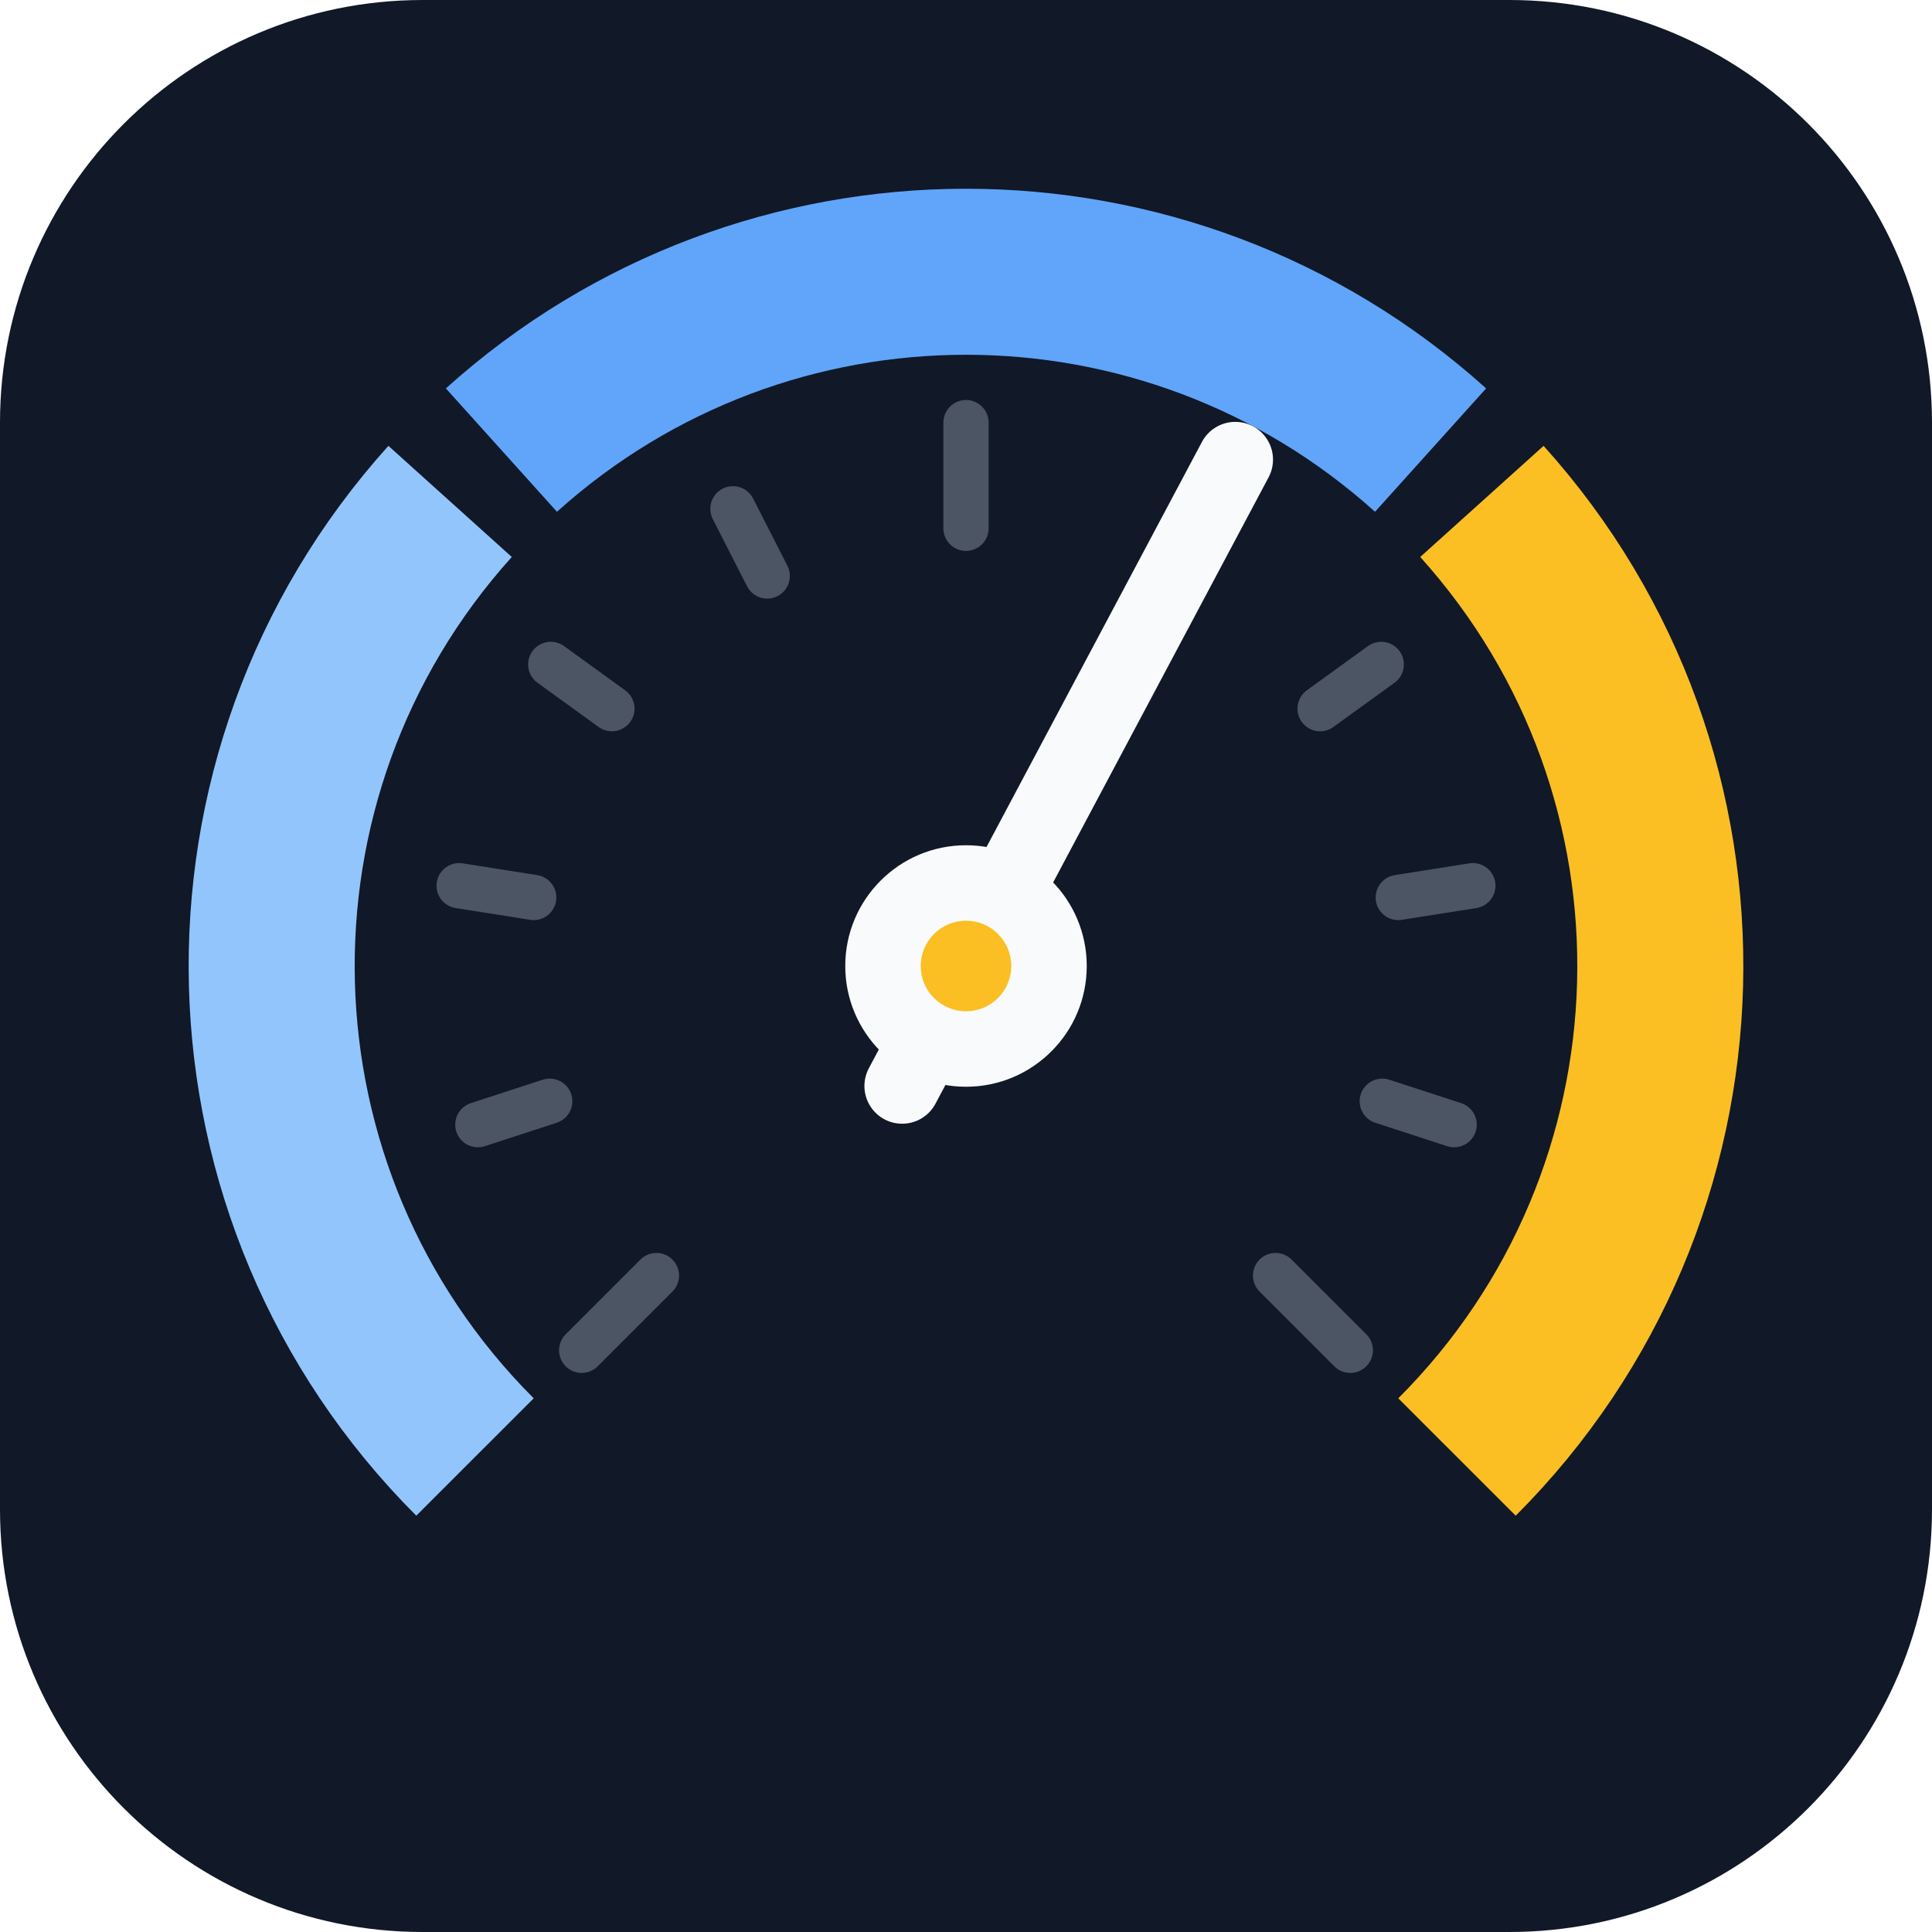
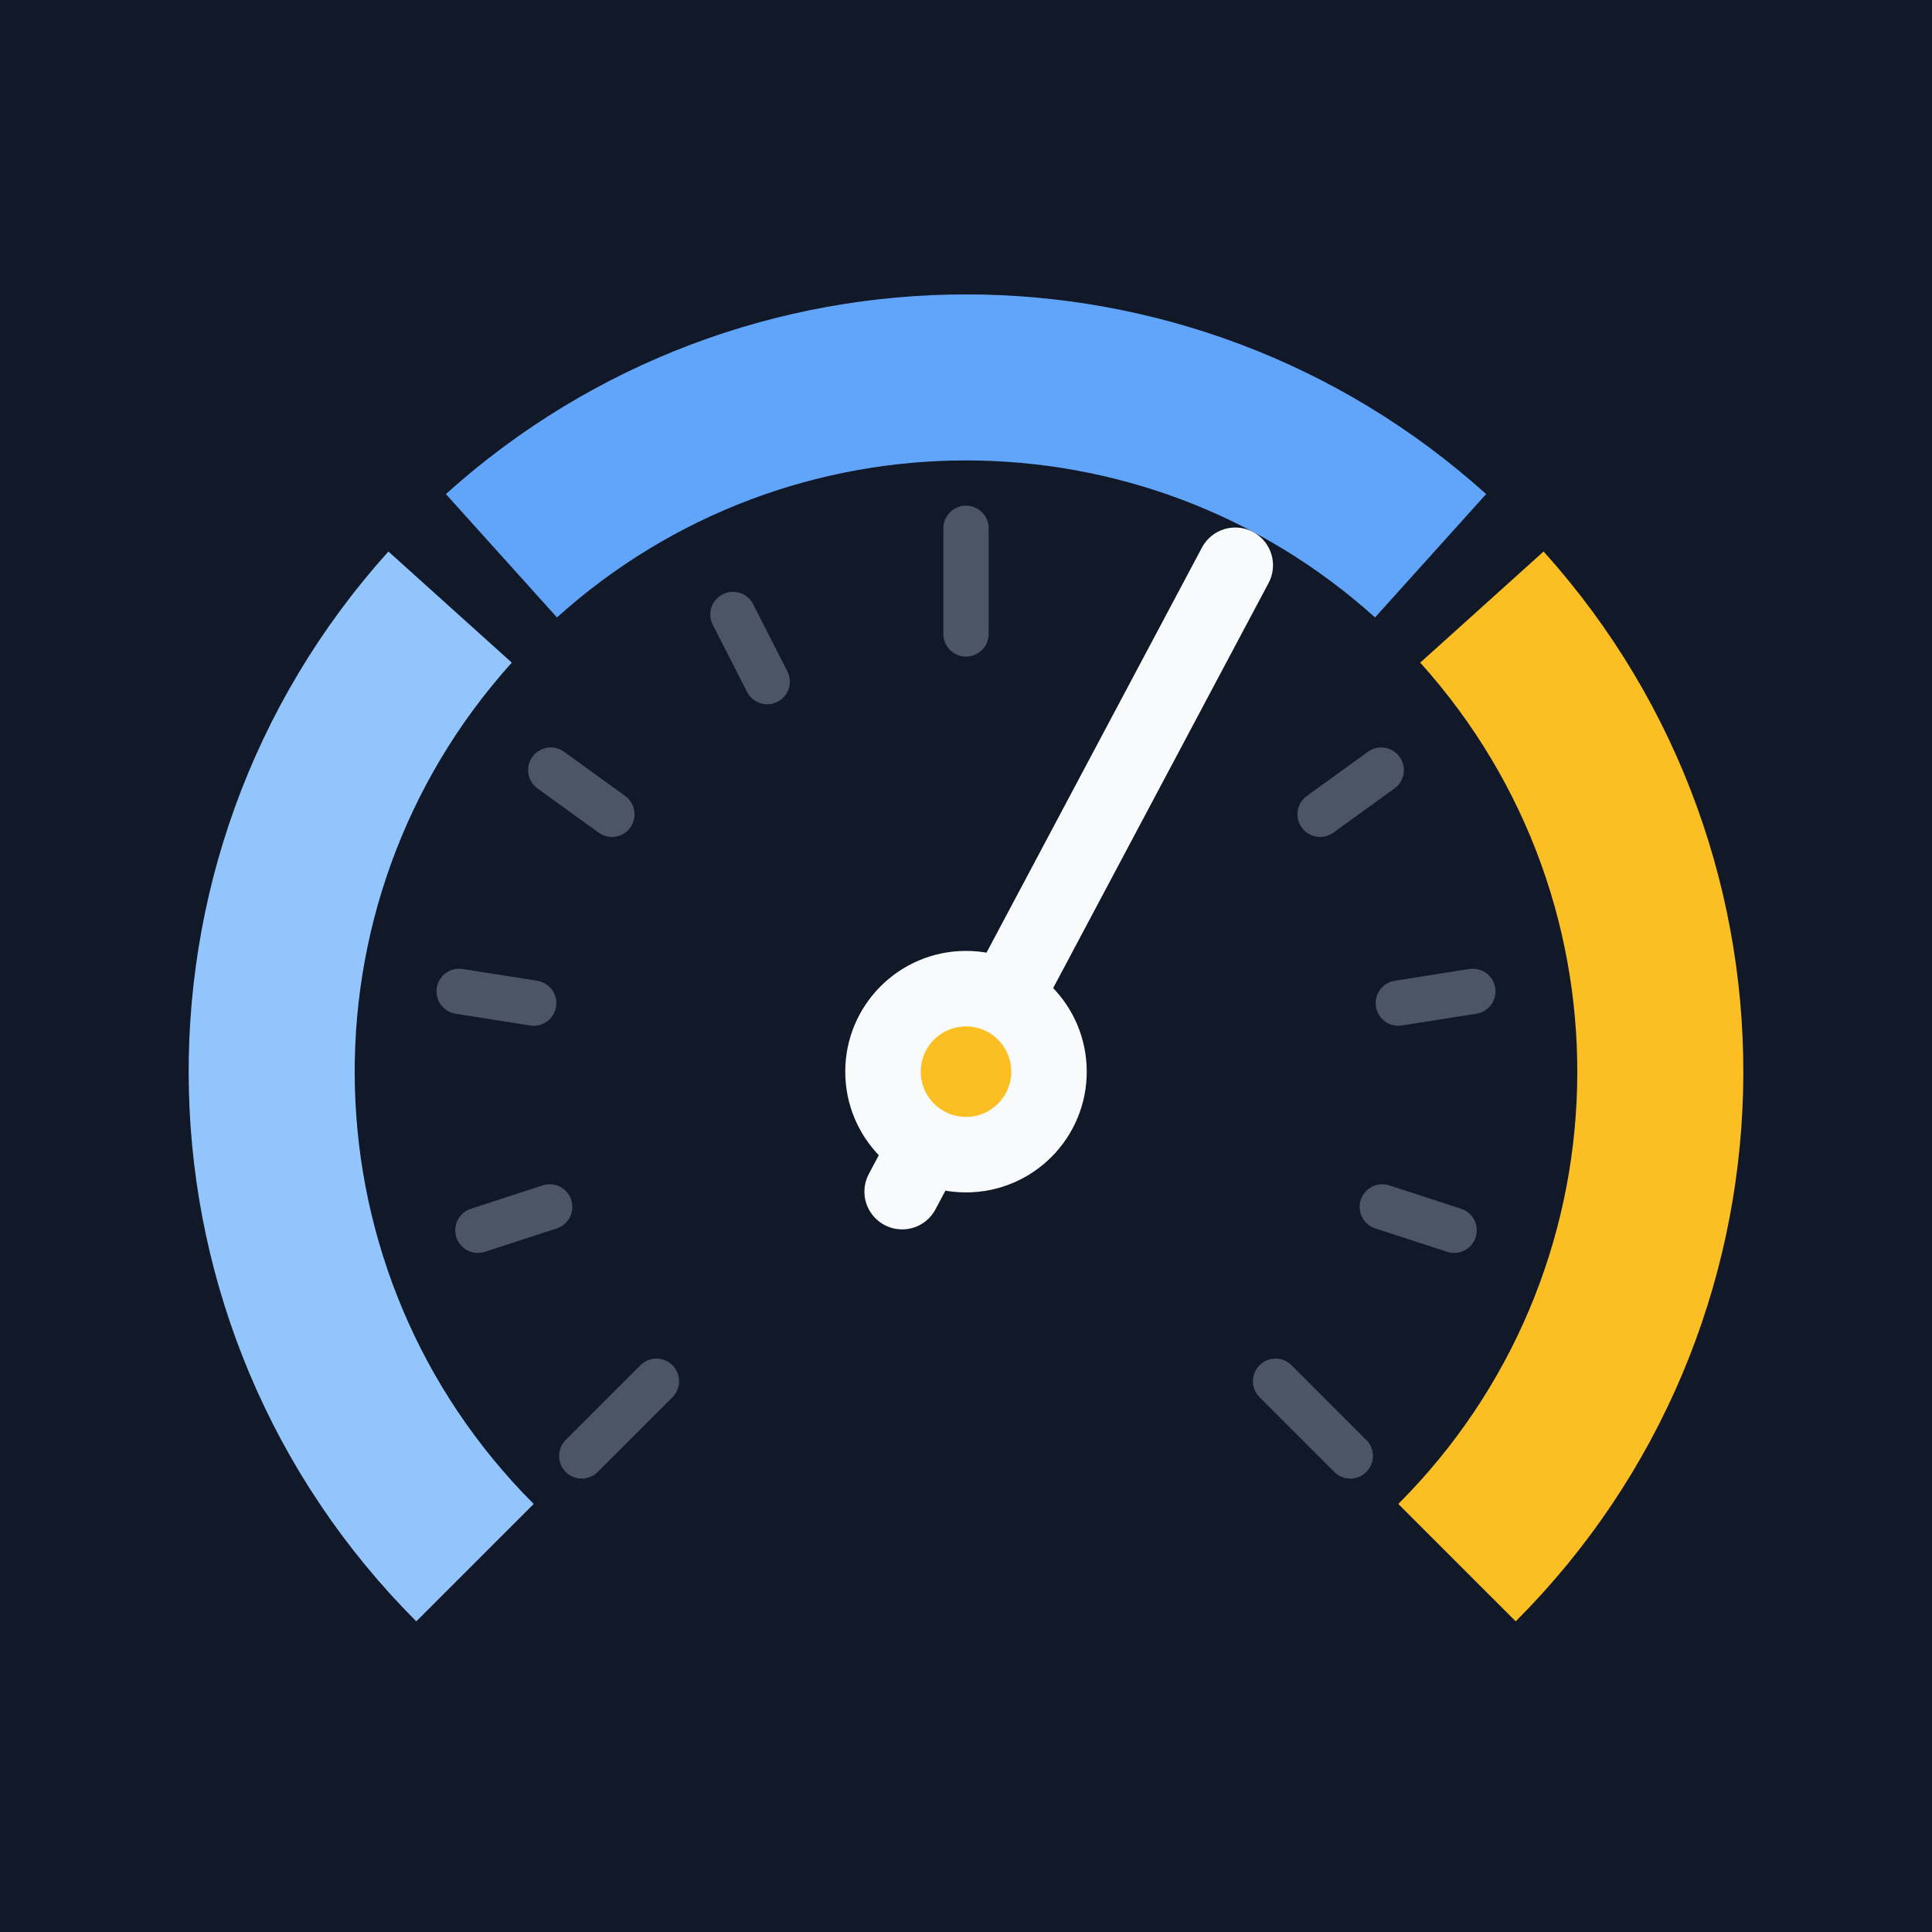
<svg xmlns="http://www.w3.org/2000/svg" width="128" height="128" viewBox="0 0 128 128" role="img" aria-label="anywidget instruments">
-   <rect width="128" height="128" rx="28" fill="#111827" />
-   <path d="M31.47 96.53A46.0 46.0 0 0 1 29.82 33.22" fill="none" stroke="#93c5fd" stroke-width="11.00" />
-   <path d="M33.22 29.82A46.0 46.0 0 0 1 94.78 29.82" fill="none" stroke="#60a5fa" stroke-width="11.00" />
-   <path d="M98.18 33.22A46.0 46.0 0 0 1 96.53 96.53" fill="none" stroke="#fbbf24" stroke-width="11.00" />
-   <line x1="43.49" y1="84.51" x2="38.54" y2="89.46" stroke="#4b5563" stroke-width="3.00" stroke-linecap="round" />
-   <line x1="36.42" y1="72.96" x2="31.66" y2="74.51" stroke="#4b5563" stroke-width="3.00" stroke-linecap="round" />
-   <line x1="35.36" y1="59.46" x2="30.42" y2="58.68" stroke="#4b5563" stroke-width="3.00" stroke-linecap="round" />
-   <line x1="40.54" y1="46.95" x2="36.49" y2="44.02" stroke="#4b5563" stroke-width="3.00" stroke-linecap="round" />
-   <line x1="50.83" y1="38.16" x2="48.56" y2="33.71" stroke="#4b5563" stroke-width="3.00" stroke-linecap="round" />
-   <line x1="64.00" y1="35.00" x2="64.00" y2="28.00" stroke="#4b5563" stroke-width="3.00" stroke-linecap="round" />
-   <line x1="77.17" y1="38.16" x2="79.44" y2="33.71" stroke="#4b5563" stroke-width="3.00" stroke-linecap="round" />
-   <line x1="87.46" y1="46.95" x2="91.51" y2="44.02" stroke="#4b5563" stroke-width="3.00" stroke-linecap="round" />
-   <line x1="92.64" y1="59.46" x2="97.58" y2="58.68" stroke="#4b5563" stroke-width="3.00" stroke-linecap="round" />
-   <line x1="91.58" y1="72.96" x2="96.34" y2="74.51" stroke="#4b5563" stroke-width="3.00" stroke-linecap="round" />
-   <line x1="84.51" y1="84.51" x2="89.46" y2="89.46" stroke="#4b5563" stroke-width="3.00" stroke-linecap="round" />
-   <line x1="59.77" y1="71.95" x2="81.84" y2="30.45" stroke="#f9fafb" stroke-width="5.00" stroke-linecap="round" />
-   <circle cx="64" cy="64" r="8.00" fill="#f9fafb" />
-   <circle cx="64" cy="64" r="3.00" fill="#fbbf24" />
+   <rect width="128" height="128" fill="#111827" />
+   <path d="M31.47 103.53A46.0 46.0 0 0 1 29.82 40.22" fill="none" stroke="#93c5fd" stroke-width="11.00" />
+   <path d="M33.22 36.82A46.0 46.0 0 0 1 94.78 36.82" fill="none" stroke="#60a5fa" stroke-width="11.00" />
+   <path d="M98.18 40.22A46.0 46.0 0 0 1 96.53 103.53" fill="none" stroke="#fbbf24" stroke-width="11.00" />
+   <line x1="43.49" y1="91.51" x2="38.54" y2="96.46" stroke="#4b5563" stroke-width="3.00" stroke-linecap="round" />
+   <line x1="36.42" y1="79.96" x2="31.66" y2="81.51" stroke="#4b5563" stroke-width="3.00" stroke-linecap="round" />
+   <line x1="35.36" y1="66.46" x2="30.42" y2="65.68" stroke="#4b5563" stroke-width="3.00" stroke-linecap="round" />
+   <line x1="40.54" y1="53.95" x2="36.49" y2="51.02" stroke="#4b5563" stroke-width="3.00" stroke-linecap="round" />
+   <line x1="50.83" y1="45.16" x2="48.56" y2="40.71" stroke="#4b5563" stroke-width="3.00" stroke-linecap="round" />
+   <line x1="64.00" y1="42.00" x2="64.00" y2="35.00" stroke="#4b5563" stroke-width="3.00" stroke-linecap="round" />
+   <line x1="77.17" y1="45.16" x2="79.44" y2="40.71" stroke="#4b5563" stroke-width="3.00" stroke-linecap="round" />
+   <line x1="87.46" y1="53.95" x2="91.51" y2="51.02" stroke="#4b5563" stroke-width="3.00" stroke-linecap="round" />
+   <line x1="92.64" y1="66.46" x2="97.58" y2="65.68" stroke="#4b5563" stroke-width="3.00" stroke-linecap="round" />
+   <line x1="91.58" y1="79.96" x2="96.34" y2="81.51" stroke="#4b5563" stroke-width="3.00" stroke-linecap="round" />
+   <line x1="84.51" y1="91.51" x2="89.46" y2="96.46" stroke="#4b5563" stroke-width="3.00" stroke-linecap="round" />
+   <line x1="59.77" y1="78.95" x2="81.84" y2="37.45" stroke="#f9fafb" stroke-width="5.00" stroke-linecap="round" />
+   <circle cx="64" cy="71" r="8.00" fill="#f9fafb" />
+   <circle cx="64" cy="71" r="3.00" fill="#fbbf24" />
</svg>
